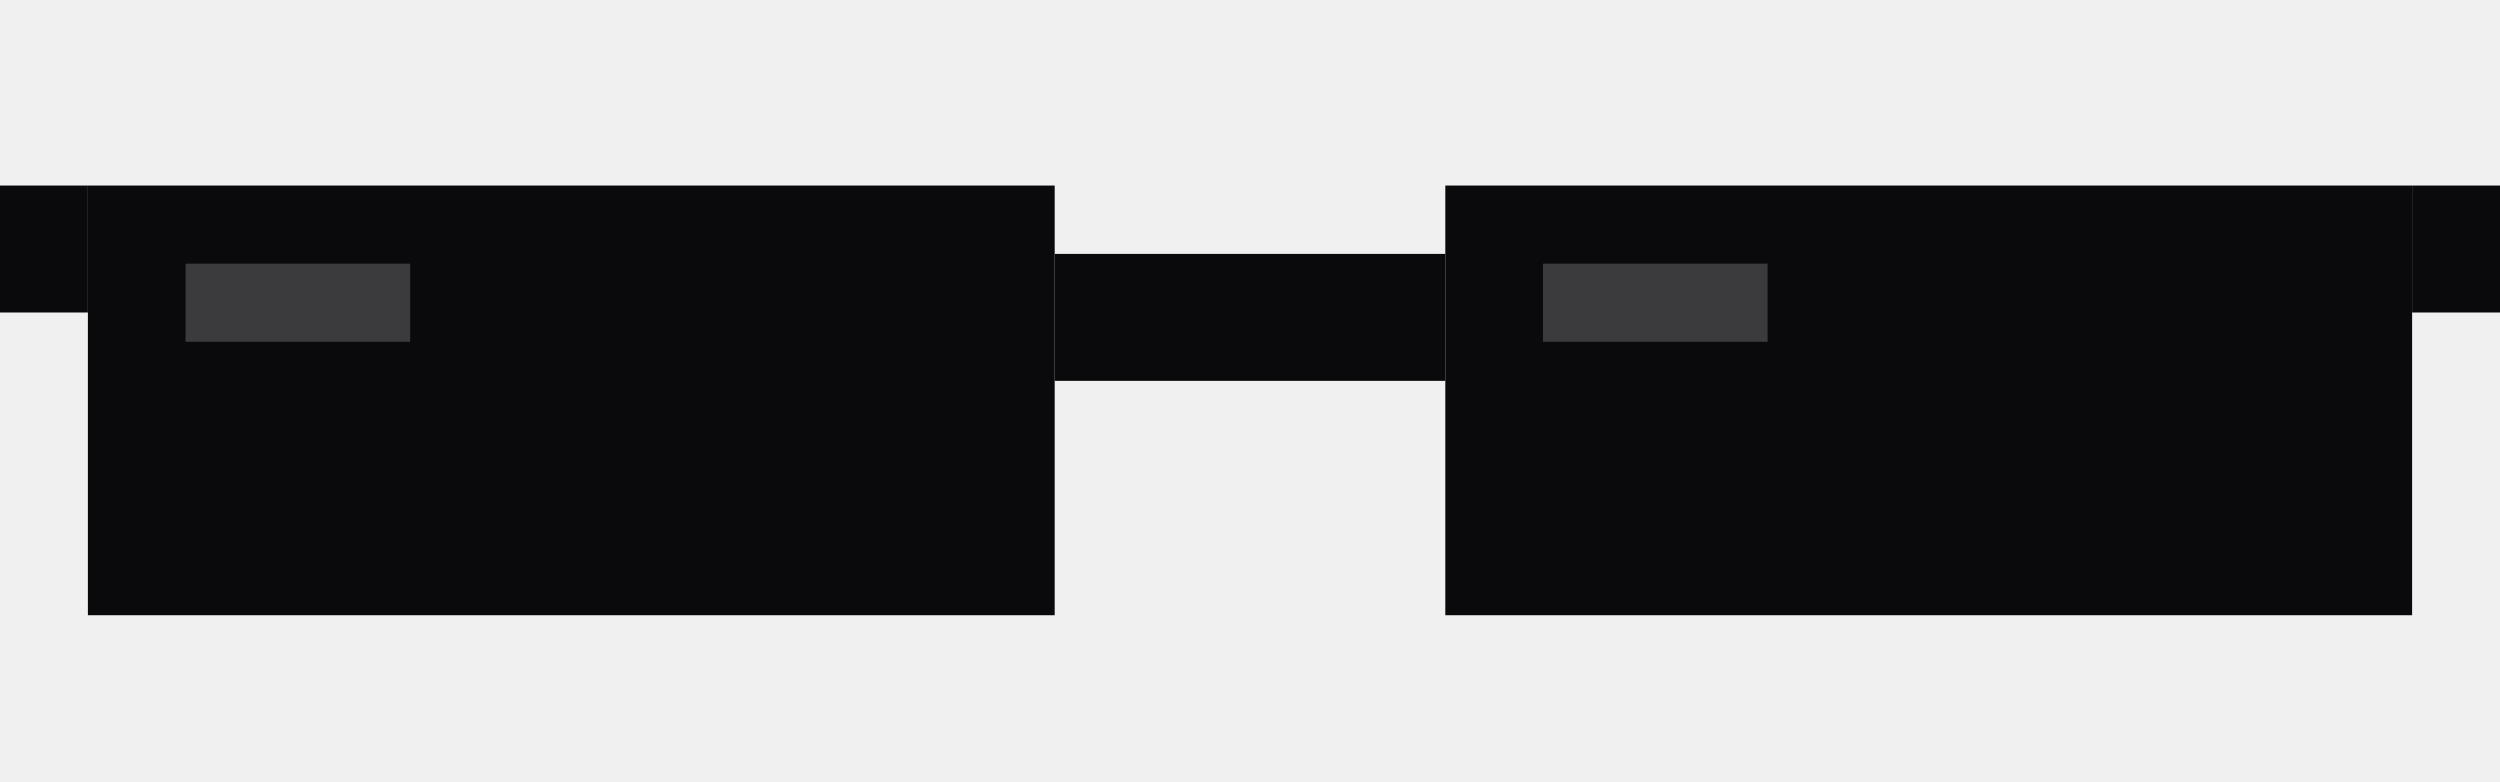
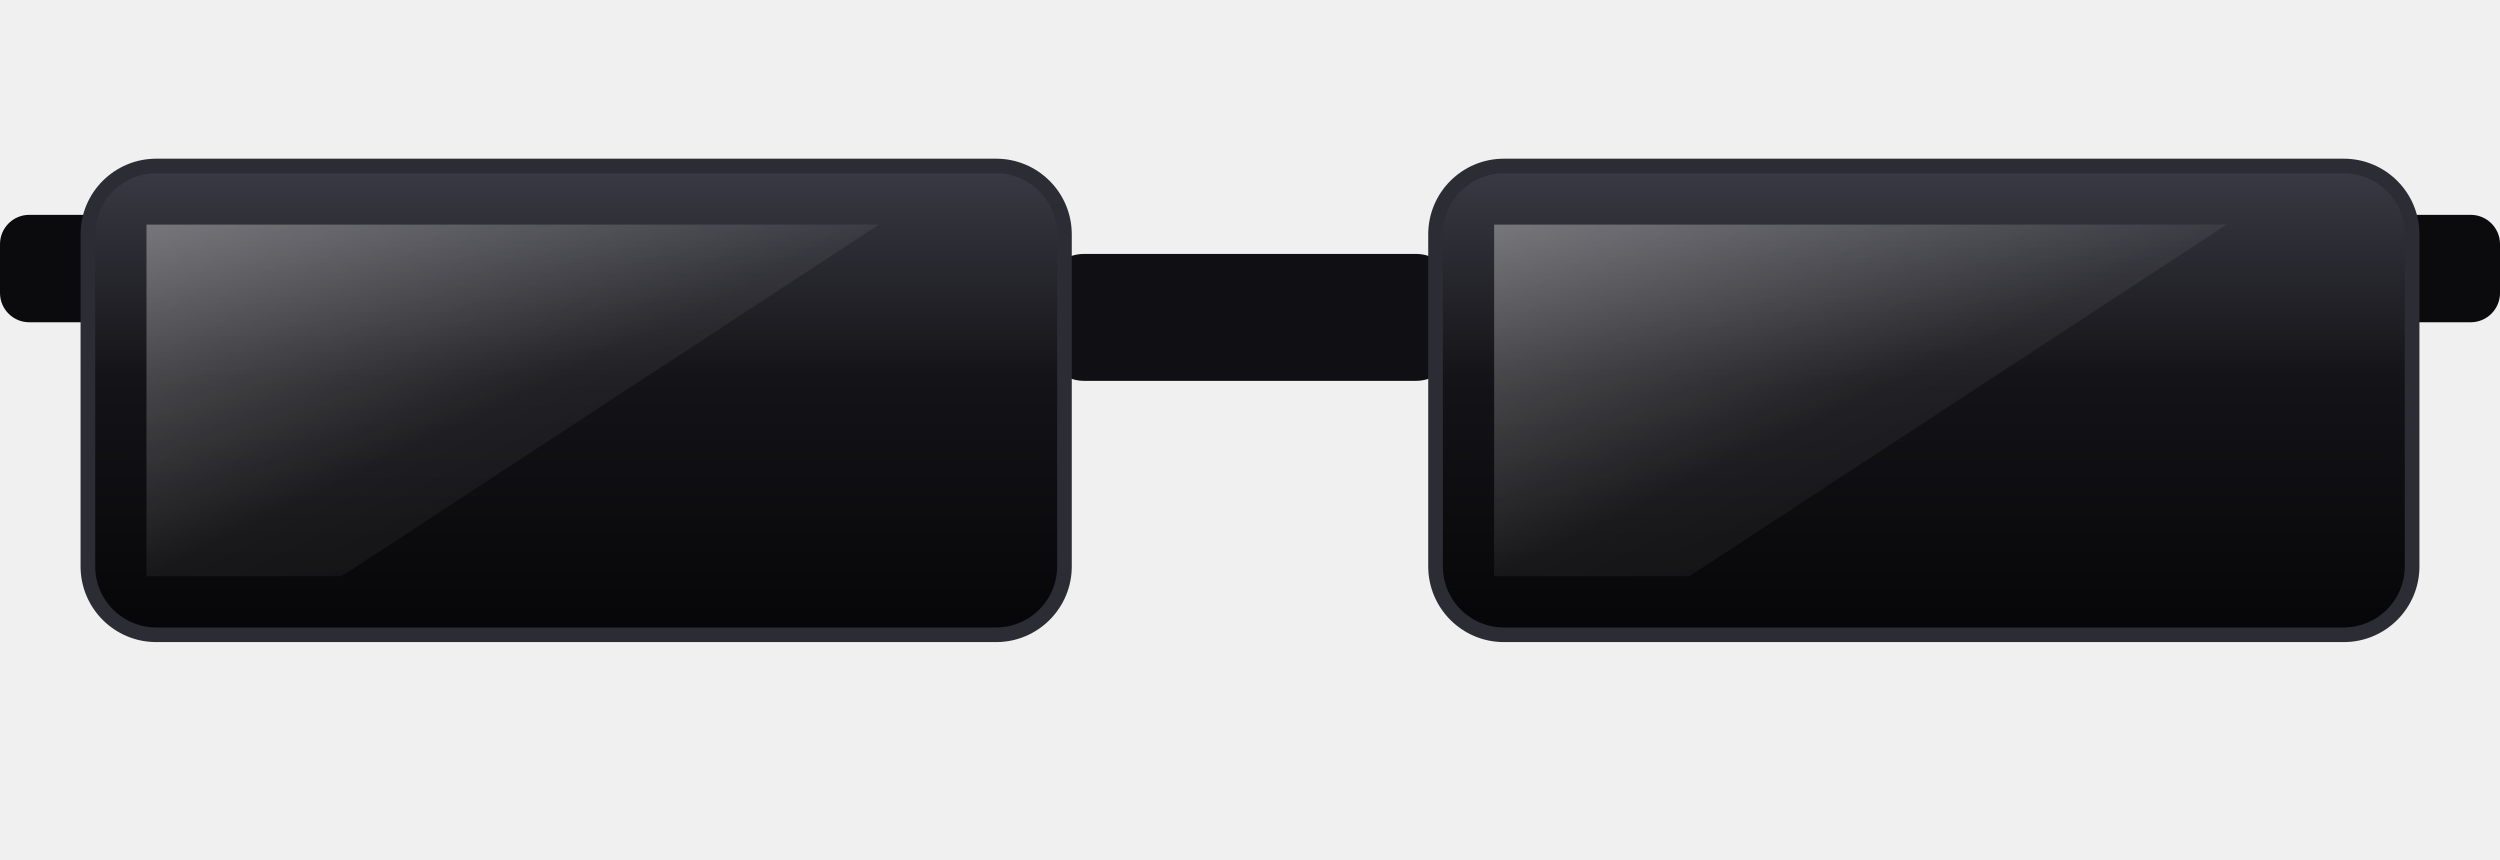
- <svg xmlns="http://www.w3.org/2000/svg" width="512" height="160" viewBox="0 0 512 160">
-   <g fill="#0a0a0c">
-     <rect x="18" y="38" width="198" height="88" />
-     <rect x="296" y="38" width="198" height="88" />
-     <rect x="216" y="52" width="80" height="26" />
-     <rect x="0" y="38" width="18" height="26" />
-     <rect x="494" y="38" width="18" height="26" />
-   </g>
-   <g fill="#ffffff" opacity="0.2">
-     <rect x="38" y="54" width="46" height="16" />
-     <rect x="316" y="54" width="46" height="16" />
+ <svg xmlns="http://www.w3.org/2000/svg" width="512" height="176" viewBox="0 0 512 176">
+   <defs>
+     <linearGradient id="lens" x1="0" y1="0" x2="0" y2="1">
+       <stop offset="0" stop-color="#3a3a44" />
+       <stop offset="0.45" stop-color="#141418" />
+       <stop offset="1" stop-color="#060608" />
+     </linearGradient>
+     <linearGradient id="sheen" x1="0" y1="0" x2="1" y2="1">
+       <stop offset="0" stop-color="#ffffff" stop-opacity="0.34" />
+       <stop offset="0.5" stop-color="#ffffff" stop-opacity="0.06" />
+       <stop offset="1" stop-color="#ffffff" stop-opacity="0" />
+     </linearGradient>
+   </defs>
+   <rect x="0" y="44" width="26" height="22" rx="6" fill="#0b0b0e" />
+   <rect x="486" y="44" width="26" height="22" rx="6" fill="#0b0b0e" />
+   <rect x="214" y="52" width="84" height="26" rx="8" fill="#101014" />
+   <rect x="18" y="34" width="200" height="96" rx="14" fill="url(#lens)" />
+   <rect x="294" y="34" width="200" height="96" rx="14" fill="url(#lens)" />
+   <path d="M30 46 h150 L70 118 H30 Z" fill="url(#sheen)" />
+   <path d="M306 46 h150 L346 118 H306 Z" fill="url(#sheen)" />
+   <g fill="none" stroke="#2c2c34" stroke-width="3">
+     <rect x="18" y="34" width="200" height="96" rx="14" />
+     <rect x="294" y="34" width="200" height="96" rx="14" />
  </g>
</svg>
